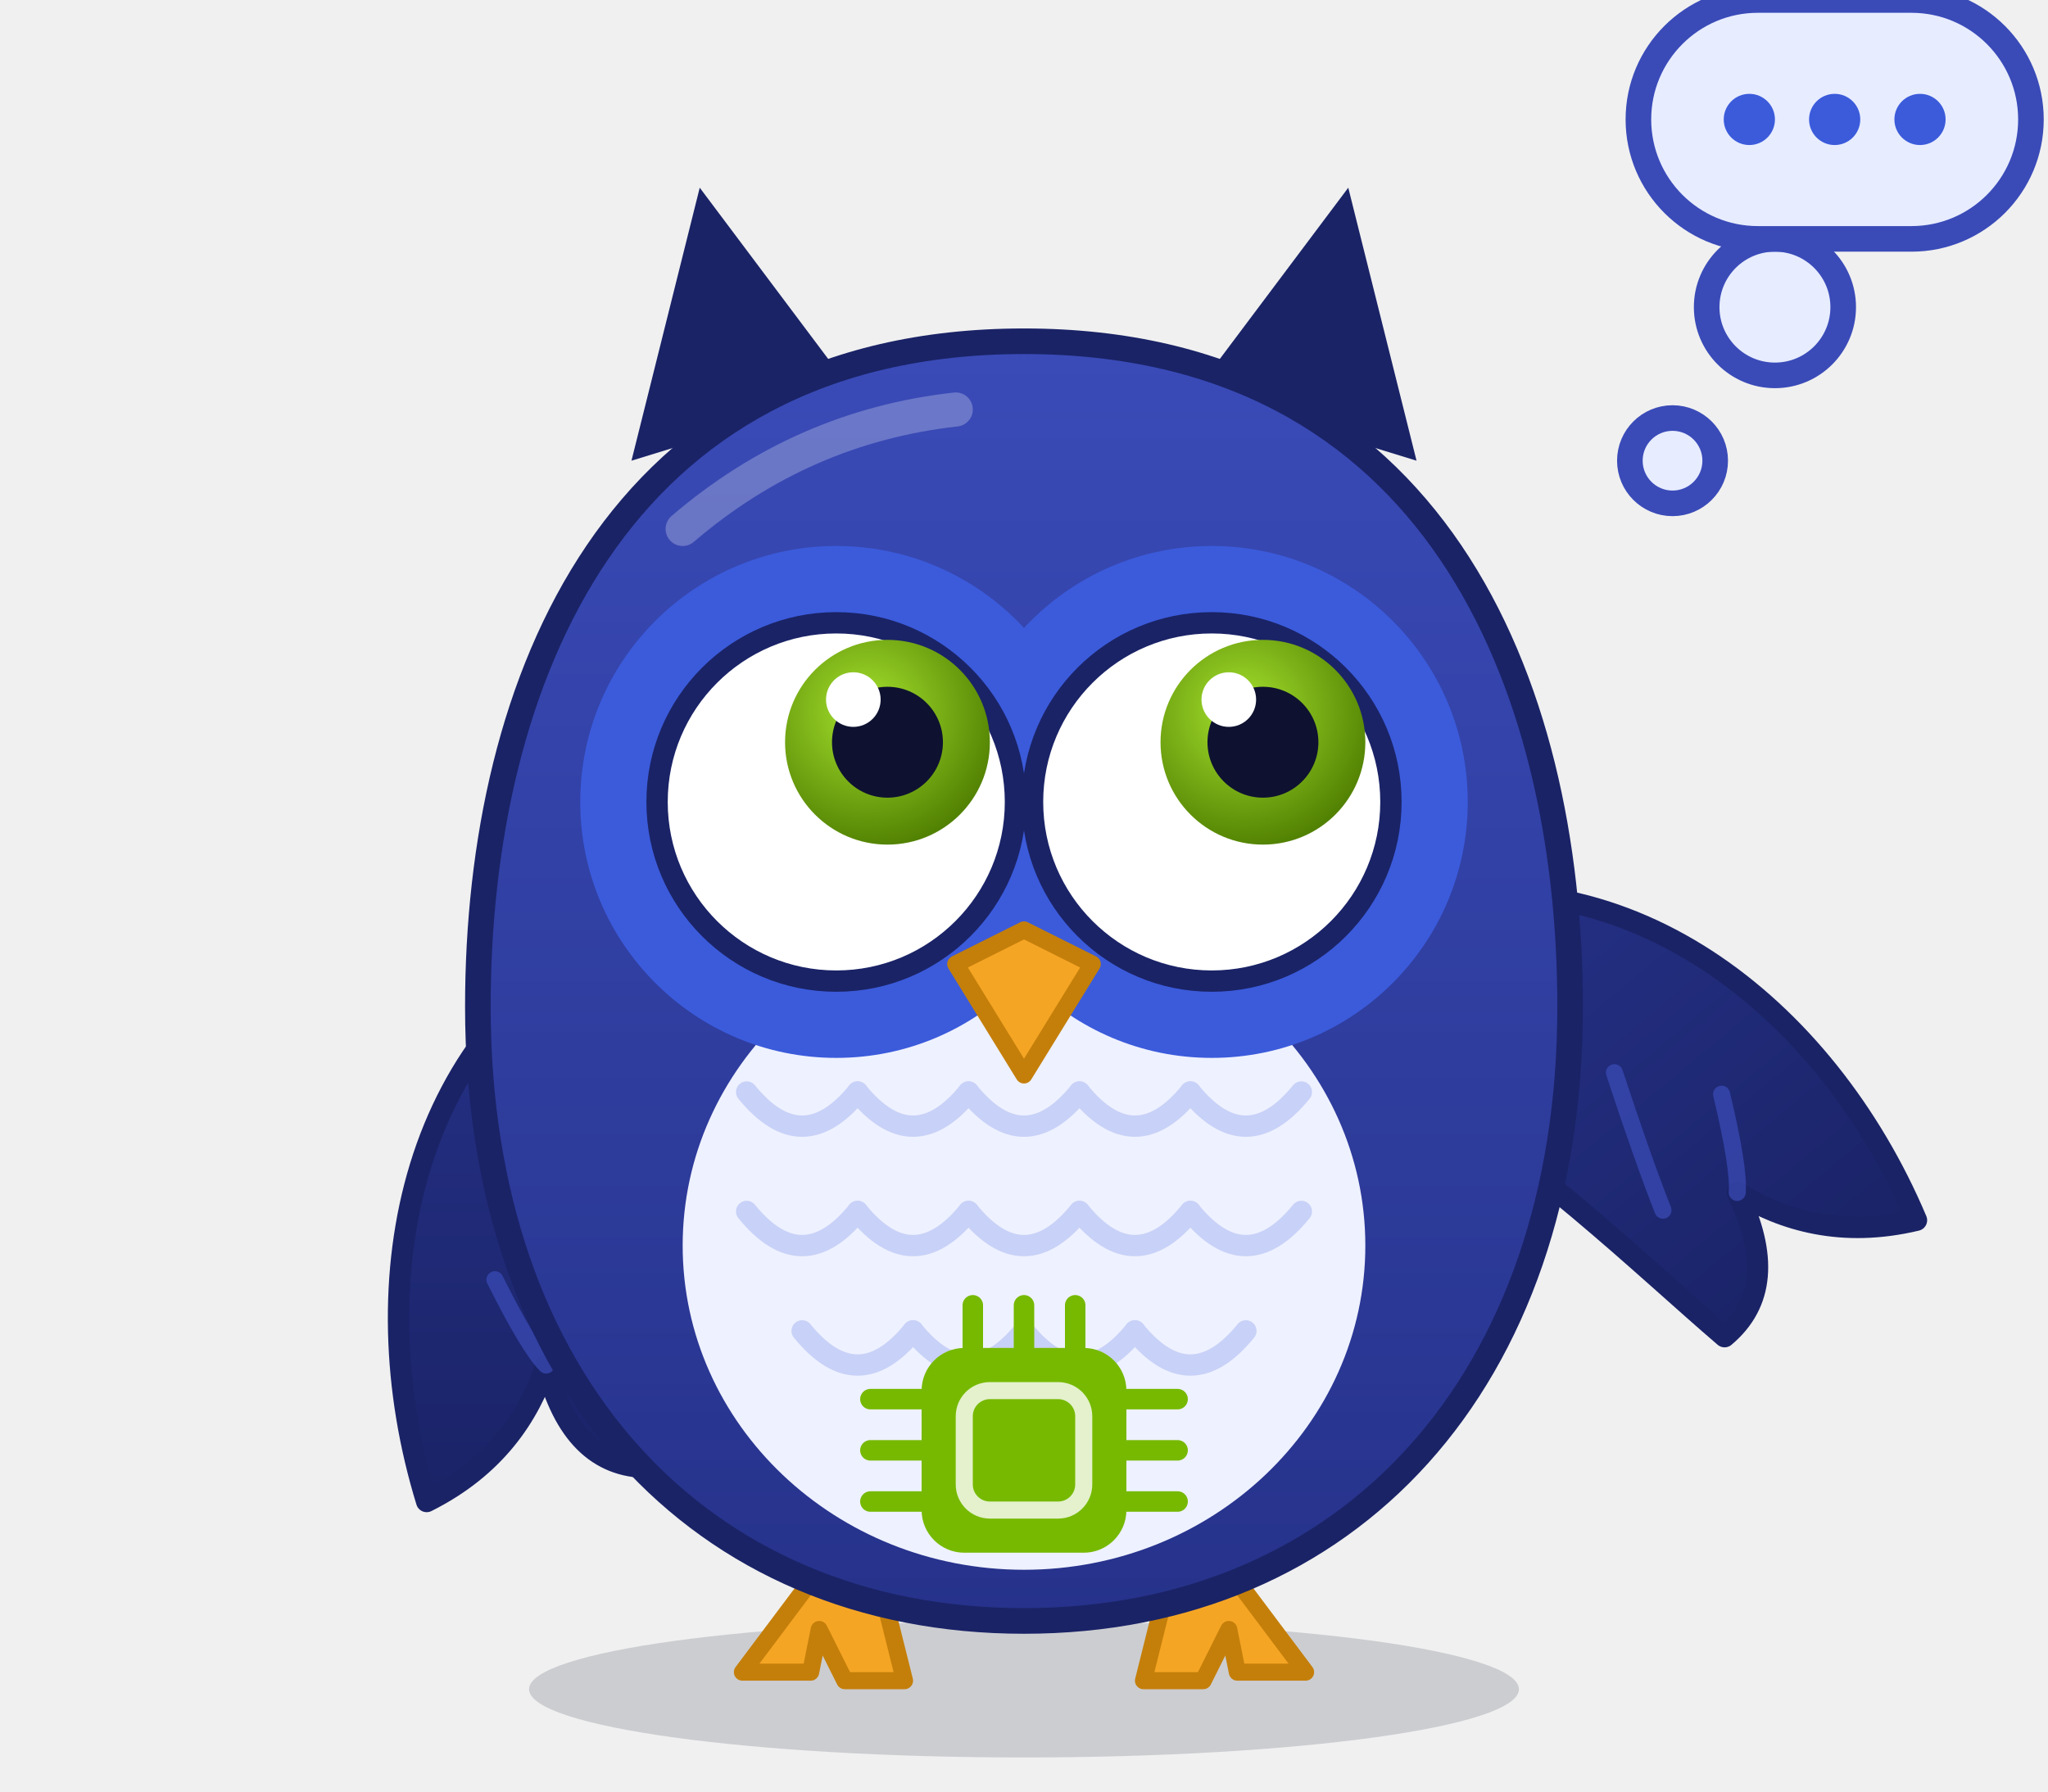
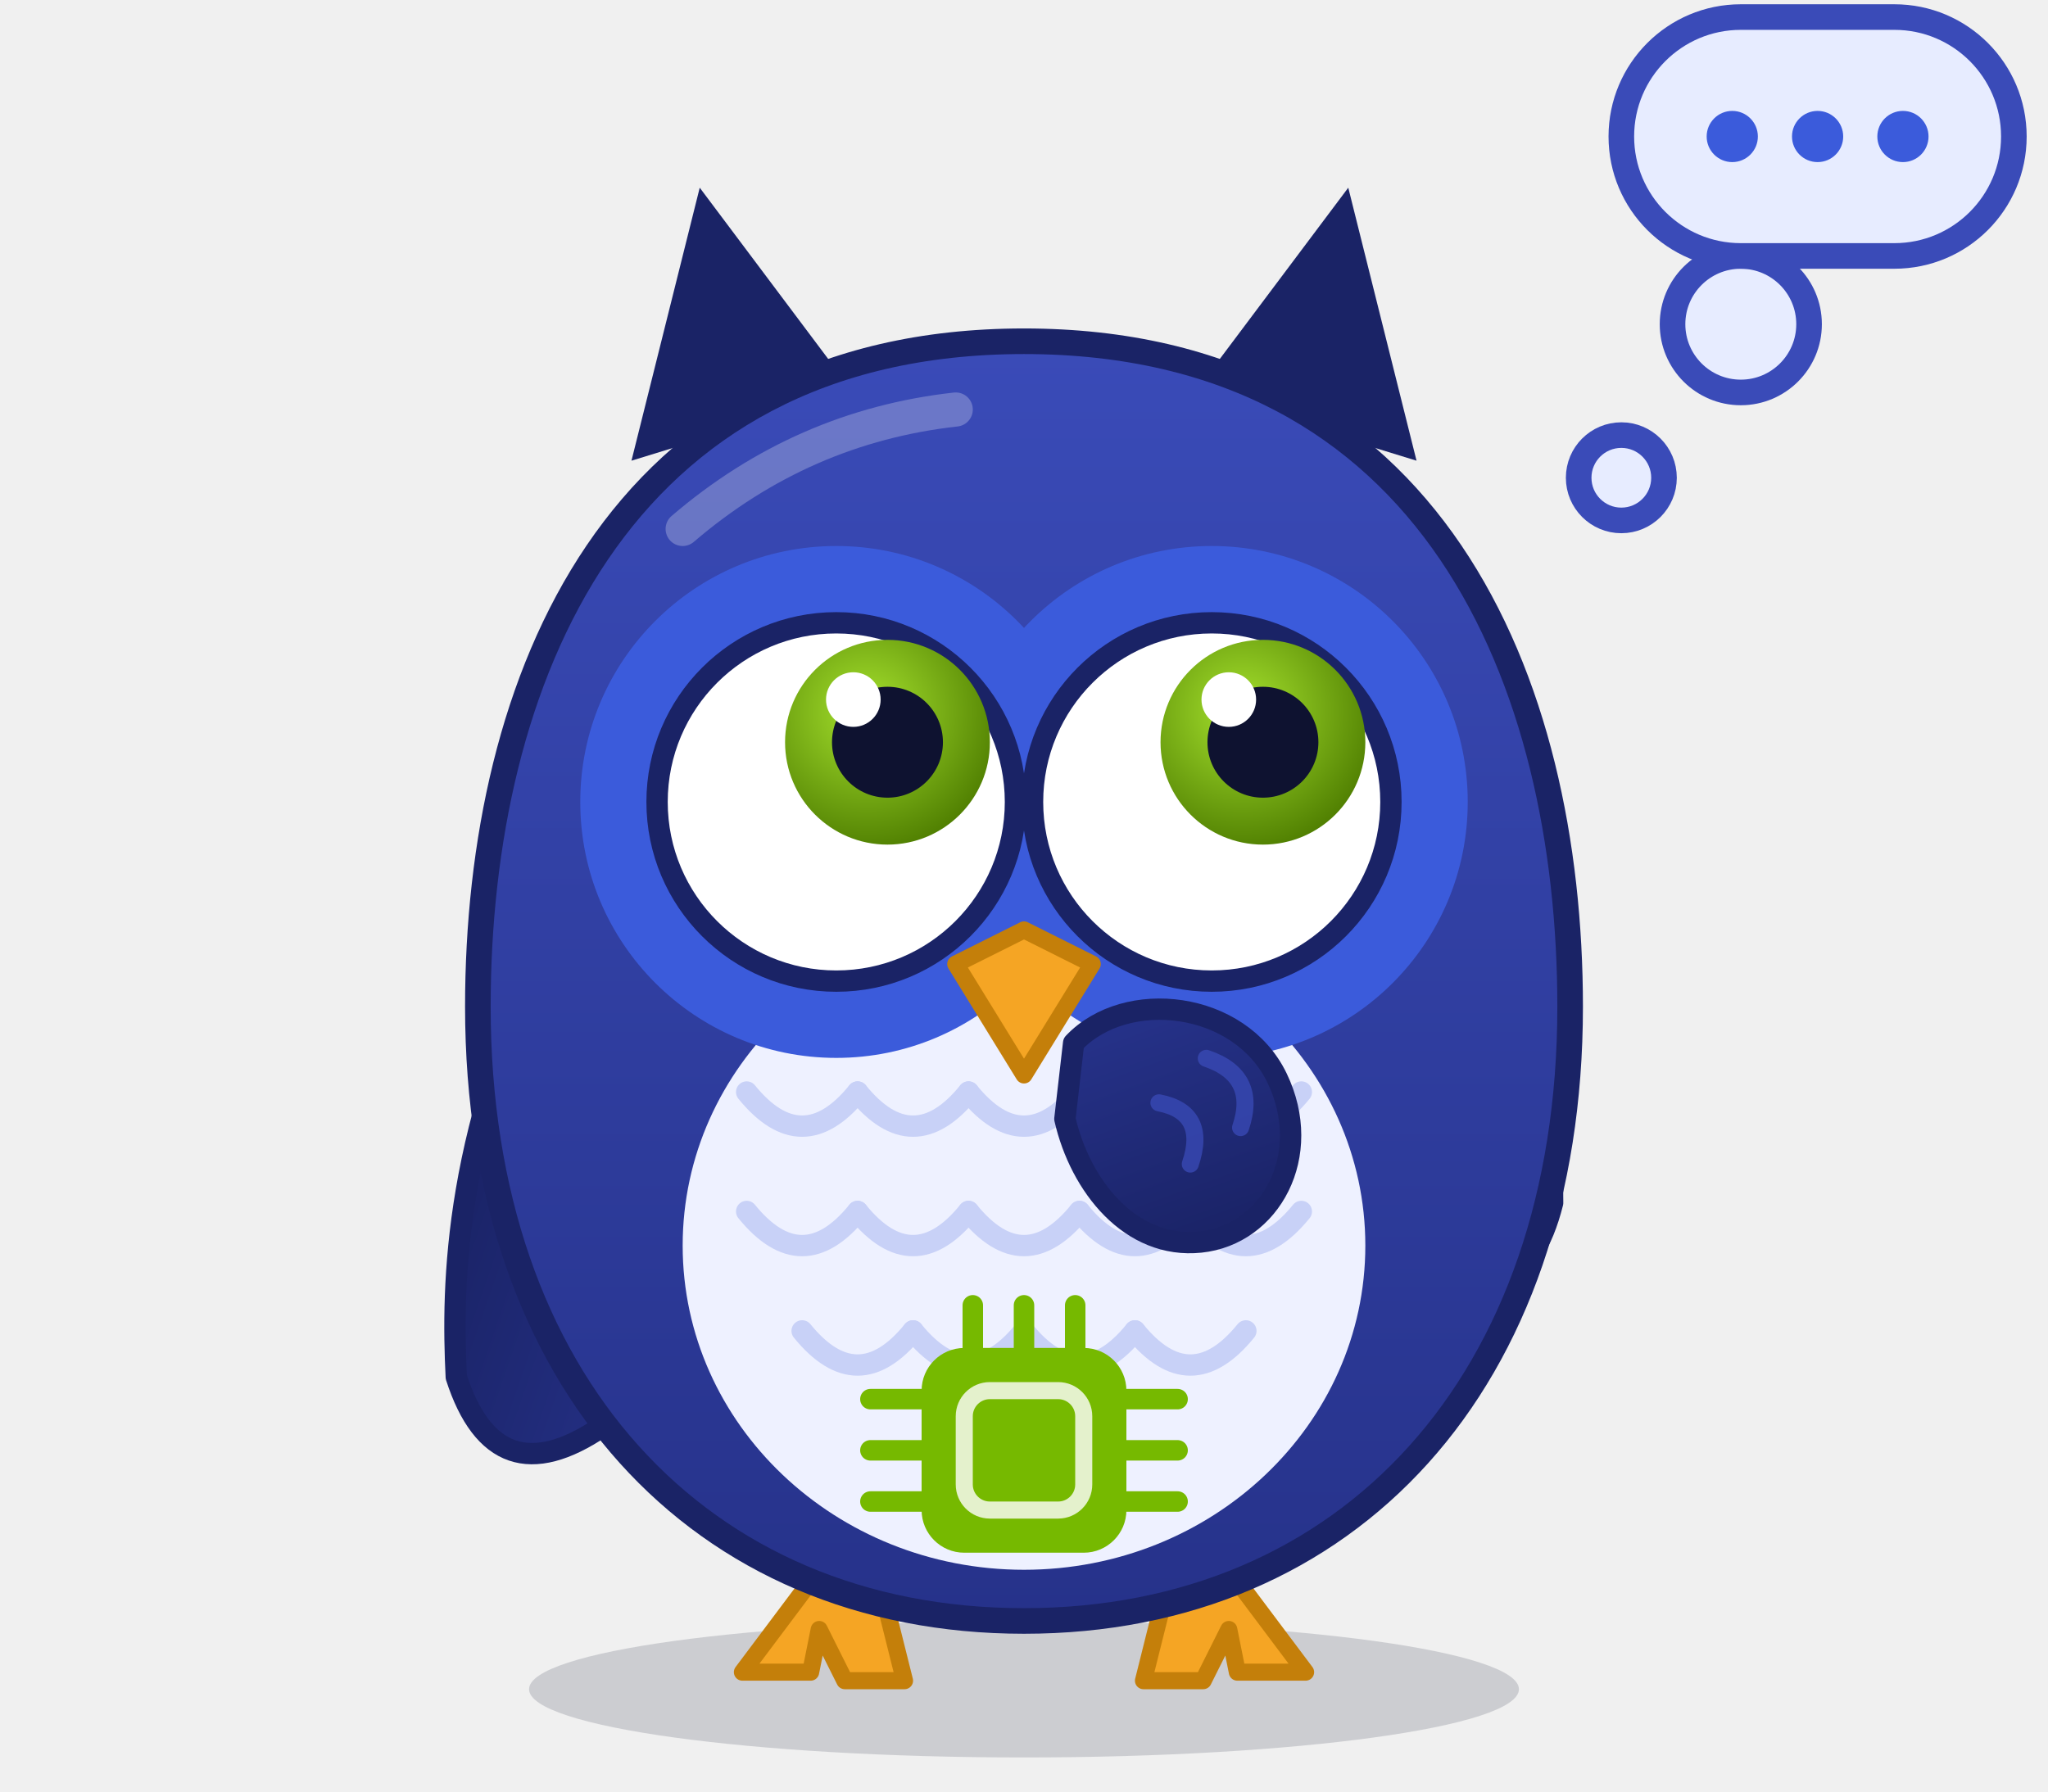
<svg xmlns="http://www.w3.org/2000/svg" viewBox="0 0 240 210" width="240" height="210" role="img">
  <defs>
    <linearGradient id="nb" x1="0" y1="0" x2="0" y2="1">
      <stop offset="0" stop-color="#3A4BB8" />
      <stop offset="1" stop-color="#26328A" />
    </linearGradient>
    <linearGradient id="nw" x1="0" y1="0" x2="0" y2="1">
      <stop offset="0" stop-color="#26328A" />
      <stop offset="1" stop-color="#1A2366" />
    </linearGradient>
    <radialGradient id="ng" cx="0.5" cy="0.5" r="0.5">
      <stop offset="0" stop-color="#FFE08A" stop-opacity="0.95" />
      <stop offset="1" stop-color="#FFE08A" stop-opacity="0" />
    </radialGradient>
    <radialGradient id="ni" cx="0.4" cy="0.35" r="0.7">
      <stop offset="0" stop-color="#A6E22E" />
      <stop offset="1" stop-color="#4E7D00" />
    </radialGradient>
  </defs>
  <ellipse cx="120" cy="198" rx="58" ry="8" fill="rgba(16,20,48,0.16)" />
  <g fill="#F5A524" stroke="#C47F0A" stroke-width="2" stroke-linejoin="round">
    <path d="M96 184 l-9 12 h8 l1 -5 l3 6 h7 l-3 -12 z" />
    <path d="M144 184 l9 12 h-8 l-1 -5 l-3 6 h-7 l3 -12 z" />
  </g>
-   <g transform="rotate(0 78 112)">
-     <path d="M74 108 C48 120 42 150 50 176 C58 172 62 166 64 160 C66 168 70 172 76 172 C78 160 80 140 86 124 Z" fill="url(#nw)" stroke="#1A2366" stroke-width="2.5" stroke-linejoin="round" />
-     <path d="M58 150 Q62 158 64 160 M66 140 Q70 150 72 156" fill="none" stroke="#3A4BB8" stroke-width="2" stroke-linecap="round" opacity="0.7" />
+   <g transform="translate(80 112) rotate(109.0)">
+     <path d="M0 -15 C27.608 -21 45.351 -14 55.351 -9 Q67.351 0 55.351 9 C45.351 13 27.608 19 0 15 Z" fill="url(#nw)" stroke="#1A2366" stroke-width="2.5" stroke-linejoin="round" />
+     <path d="M41.351 -5 q7 4 0 9 M29.351 -7 q7 6 0 13" fill="none" stroke="#3A4BB8" stroke-width="2" stroke-linecap="round" opacity="0.75" />
  </g>
-   <g transform="translate(240 0) scale(-1 1)">
-     <g transform="rotate(40 78 112)">
-       <path d="M74 108 C48 120 42 150 50 176 C58 172 62 166 64 160 C66 168 70 172 76 172 C78 160 80 140 86 124 Z" fill="url(#nw)" stroke="#1A2366" stroke-width="2.5" stroke-linejoin="round" />
-       <path d="M58 150 Q62 158 64 160 M66 140 Q70 150 72 156" fill="none" stroke="#3A4BB8" stroke-width="2" stroke-linecap="round" opacity="0.7" />
-     </g>
+   <g transform="translate(160 112) rotate(67.2)">
+     <path d="M0 15 C18.554 21 25.231 14 35.231 9 Q47.231 0 35.231 -9 C25.231 -13 18.554 -19 0 -15 Z" fill="url(#nw)" stroke="#1A2366" stroke-width="2.5" stroke-linejoin="round" />
+     <path d="M21.231 5 q7 4 0 -9 M9.231 7 q7 6 0 -13" fill="none" stroke="#3A4BB8" stroke-width="2" stroke-linecap="round" opacity="0.75" />
  </g>
  <path d="M74 54 L82 22 L100 46 Z" fill="#1A2366" />
  <path d="M166 54 L158 22 L140 46 Z" fill="#1A2366" />
  <path d="M120 40 C168 40 184 80 184 118 C184 162 158 190 120 190 C82 190 56 162 56 118 C56 80 72 40 120 40 Z" fill="url(#nb)" stroke="#1A2366" stroke-width="3" />
  <path d="M80 62 Q94 50 112 48" fill="none" stroke="#fff" stroke-width="4" stroke-linecap="round" opacity="0.25" />
  <ellipse cx="120" cy="146" rx="40" ry="38" fill="#EEF1FF" />
  <path d="M87.5 128 q6.5 8 13 0" fill="none" stroke="#C8D1F7" stroke-width="2.5" stroke-linecap="round" />
  <path d="M100.5 128 q6.5 8 13 0" fill="none" stroke="#C8D1F7" stroke-width="2.5" stroke-linecap="round" />
  <path d="M113.5 128 q6.5 8 13 0" fill="none" stroke="#C8D1F7" stroke-width="2.5" stroke-linecap="round" />
  <path d="M126.5 128 q6.5 8 13 0" fill="none" stroke="#C8D1F7" stroke-width="2.5" stroke-linecap="round" />
  <path d="M139.5 128 q6.5 8 13 0" fill="none" stroke="#C8D1F7" stroke-width="2.5" stroke-linecap="round" />
  <path d="M87.5 142 q6.5 8 13 0" fill="none" stroke="#C8D1F7" stroke-width="2.5" stroke-linecap="round" />
  <path d="M100.5 142 q6.5 8 13 0" fill="none" stroke="#C8D1F7" stroke-width="2.5" stroke-linecap="round" />
  <path d="M113.5 142 q6.5 8 13 0" fill="none" stroke="#C8D1F7" stroke-width="2.5" stroke-linecap="round" />
  <path d="M126.5 142 q6.5 8 13 0" fill="none" stroke="#C8D1F7" stroke-width="2.5" stroke-linecap="round" />
  <path d="M139.5 142 q6.5 8 13 0" fill="none" stroke="#C8D1F7" stroke-width="2.5" stroke-linecap="round" />
  <path d="M94 156 q6.5 8 13 0" fill="none" stroke="#C8D1F7" stroke-width="2.5" stroke-linecap="round" />
  <path d="M107 156 q6.5 8 13 0" fill="none" stroke="#C8D1F7" stroke-width="2.5" stroke-linecap="round" />
  <path d="M120 156 q6.5 8 13 0" fill="none" stroke="#C8D1F7" stroke-width="2.5" stroke-linecap="round" />
  <path d="M133 156 q6.5 8 13 0" fill="none" stroke="#C8D1F7" stroke-width="2.5" stroke-linecap="round" />
  <g stroke="#76B900" stroke-width="2.4" stroke-linecap="round">
    <path d="M108 164 h-6 M108 170 h-6 M108 176 h-6 M132 164 h6 M132 170 h6 M132 176 h6 M114 158 v-5 M120 158 v-5 M126 158 v-5" />
  </g>
  <rect x="108" y="158" width="24" height="24" rx="5" fill="#76B900" />
  <rect x="113" y="163" width="14" height="14" rx="3" fill="none" stroke="#fff" stroke-width="2" opacity="0.8" />
  <circle cx="98" cy="94" r="30" fill="#3B5BDB" />
  <circle cx="142" cy="94" r="30" fill="#3B5BDB" />
  <circle cx="98" cy="94" r="21" fill="#FFFFFF" stroke="#1A2366" stroke-width="2.5" />
  <circle cx="104" cy="87" r="12" fill="url(#ni)" />
  <circle cx="104" cy="87" r="6.5" fill="#0E1230" />
  <circle cx="100" cy="82" r="3.2" fill="#fff" />
  <circle cx="142" cy="94" r="21" fill="#FFFFFF" stroke="#1A2366" stroke-width="2.5" />
  <circle cx="148" cy="87" r="12" fill="url(#ni)" />
  <circle cx="148" cy="87" r="6.5" fill="#0E1230" />
  <circle cx="144" cy="82" r="3.2" fill="#fff" />
  <path d="M112 113 L120 109 L128 113 L120 126 Z" fill="#F5A524" stroke="#C47F0A" stroke-width="2" stroke-linejoin="round" />
-   <circle cx="196" cy="54" r="5" fill="#E7ECFF" stroke="#3A4BB8" stroke-width="3" />
-   <circle cx="208" cy="36" r="8" fill="#E7ECFF" stroke="#3A4BB8" stroke-width="3" />
-   <rect x="192" y="0" width="46" height="28" rx="14" fill="#E7ECFF" stroke="#3A4BB8" stroke-width="3" />
-   <circle cx="205" cy="14" r="3" fill="#3B5BDB" />
-   <circle cx="215" cy="14" r="3" fill="#3B5BDB" />
-   <circle cx="225" cy="14" r="3" fill="#3B5BDB" />
+   <g transform="translate(140 132) rotate(-20)">
+     <path d="M-10 -14 C-2 -18 10 -12 11 -2 C12 8 4 15 -4 13 C-12 11 -15 2 -14 -6 Z" fill="url(#nw)" stroke="#1A2366" stroke-width="2.5" stroke-linejoin="round" />
+     <path d="M-3 -4 q5 3 1 8 M4 -7 q5 4 1 9" fill="none" stroke="#3A4BB8" stroke-width="2" stroke-linecap="round" opacity="0.75" />
+   </g>
+   <circle cx="190" cy="56" r="5" fill="#E7ECFF" stroke="#3A4BB8" stroke-width="3" />
+   <circle cx="204" cy="38" r="8" fill="#E7ECFF" stroke="#3A4BB8" stroke-width="3" />
+   <rect x="190" y="2" width="46" height="28" rx="14" fill="#E7ECFF" stroke="#3A4BB8" stroke-width="3" />
+   <circle cx="203" cy="16" r="3" fill="#3B5BDB" />
+   <circle cx="213" cy="16" r="3" fill="#3B5BDB" />
+   <circle cx="223" cy="16" r="3" fill="#3B5BDB" />
</svg>
